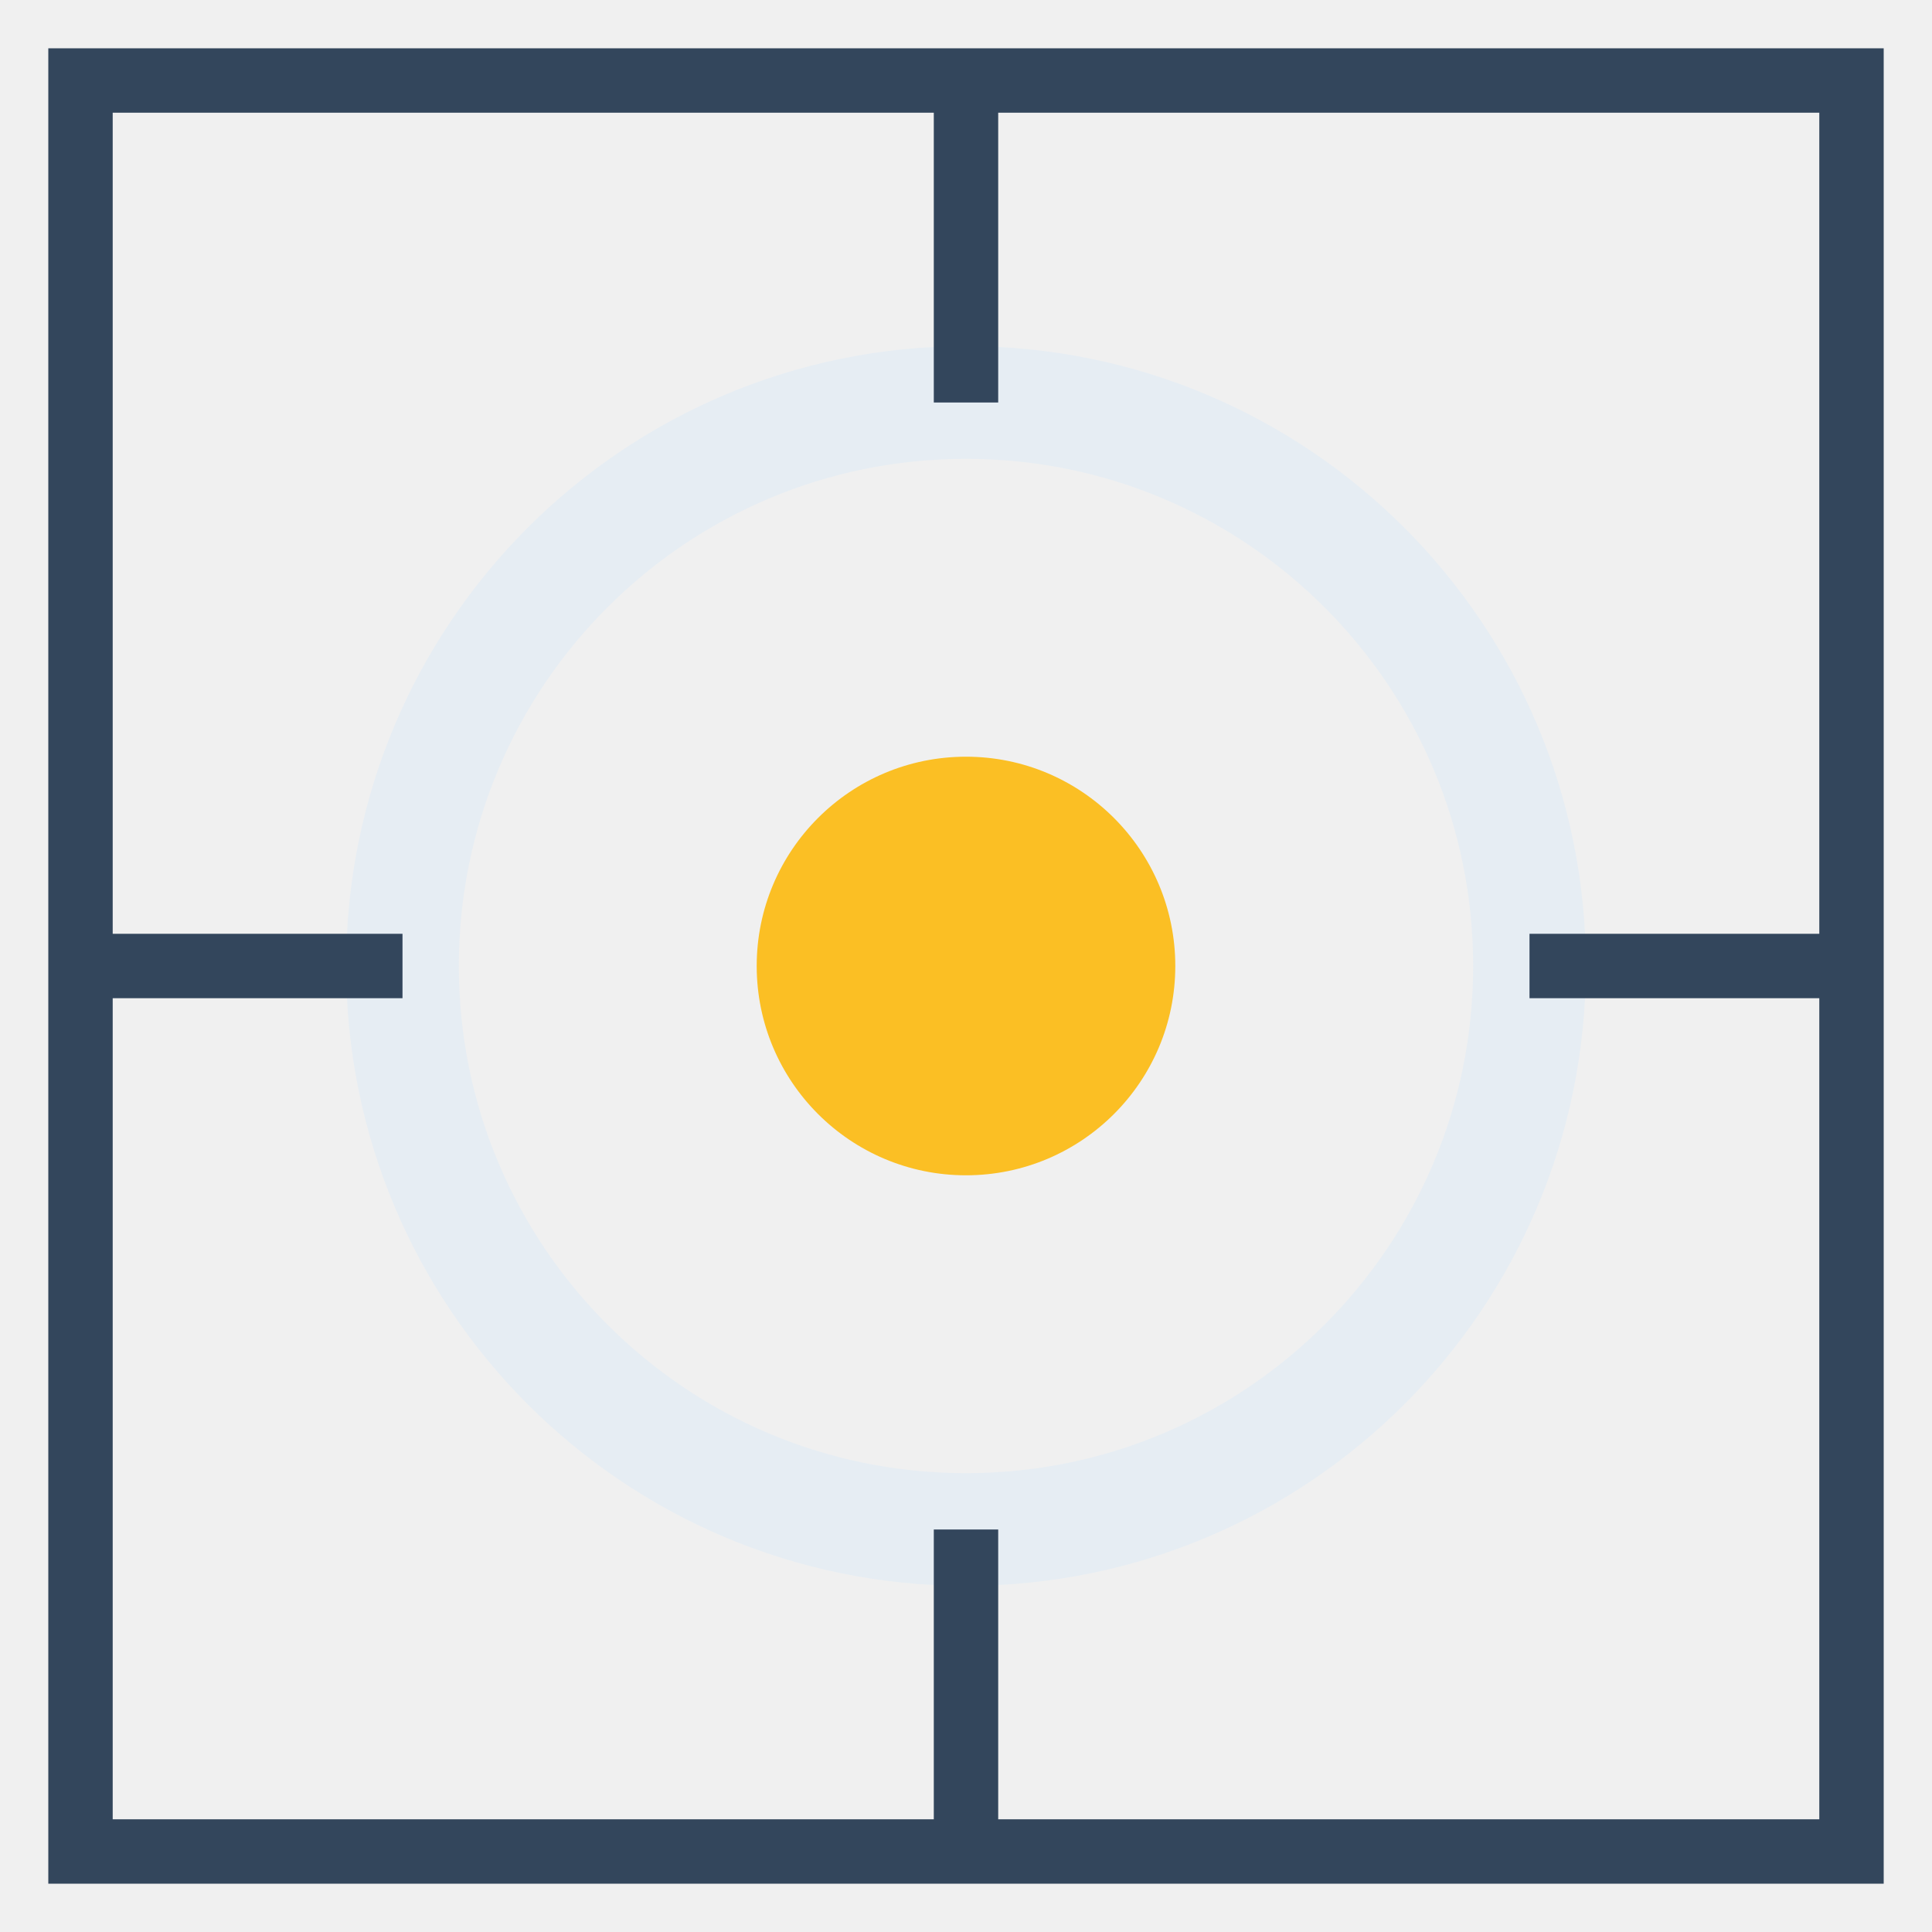
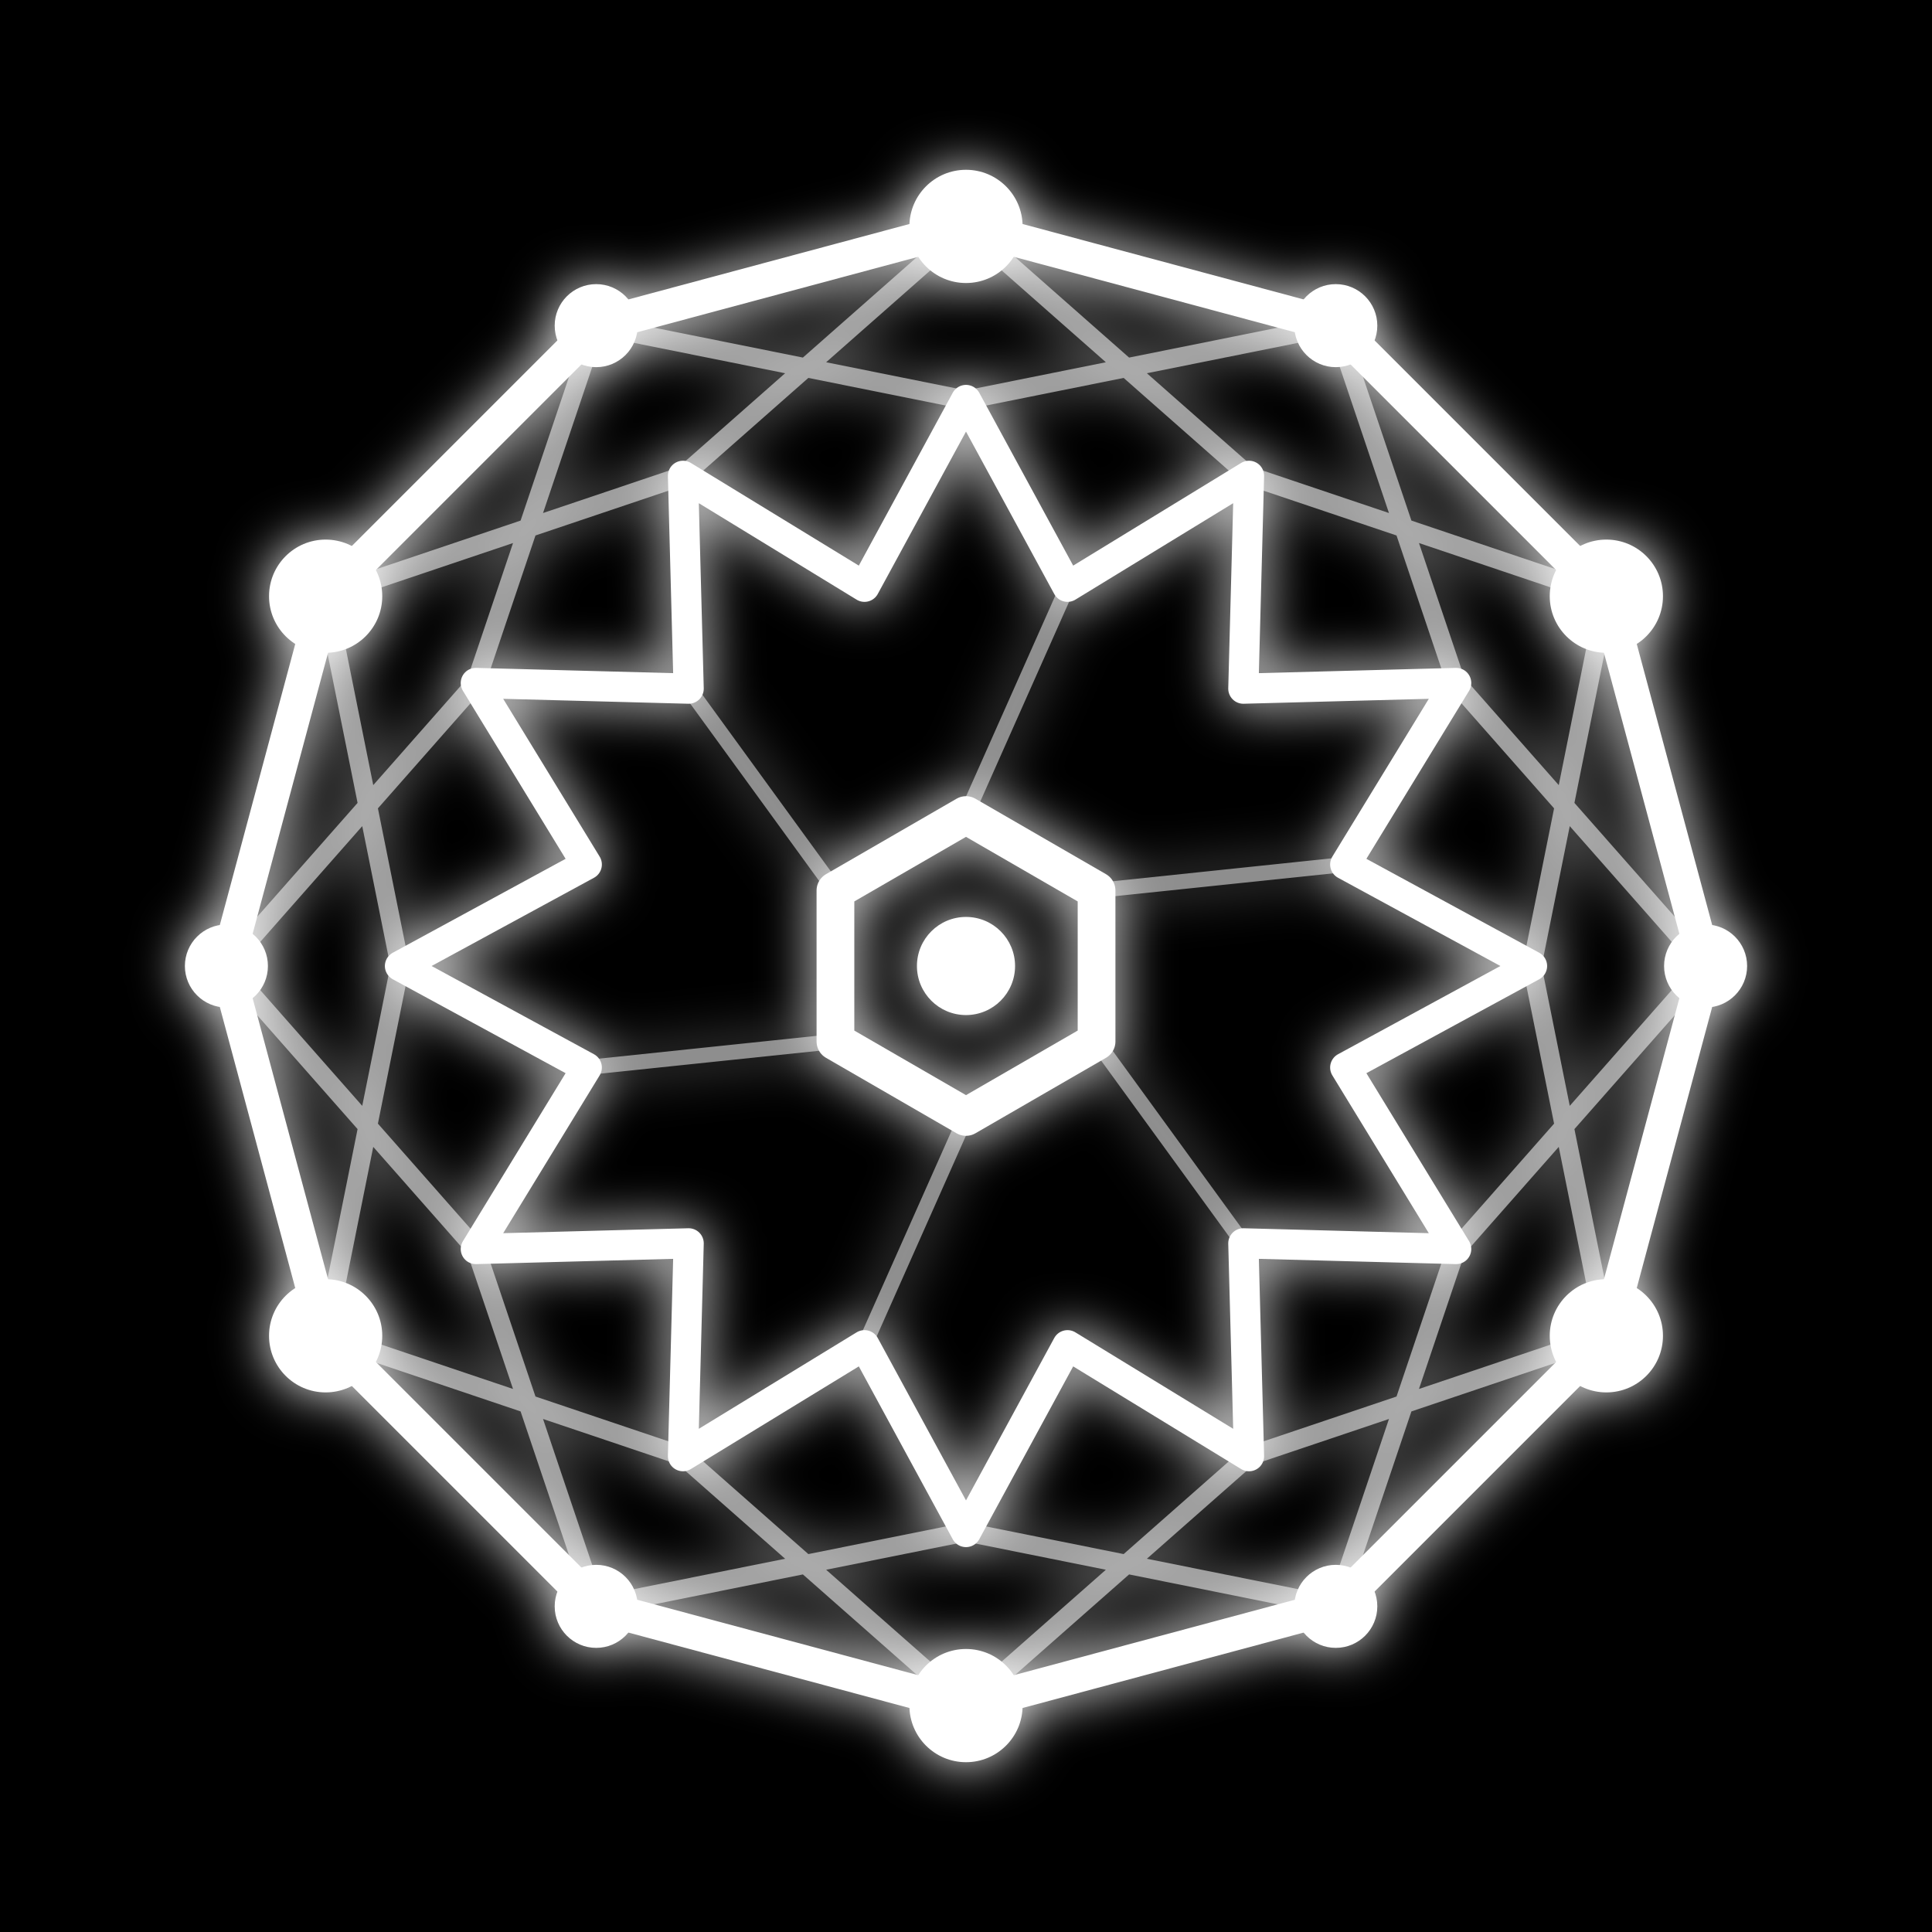
- <svg xmlns="http://www.w3.org/2000/svg" width="512" height="512" viewBox="0 0 24 24" fill="none">
-   <rect x="1" y="1" width="22" height="22" stroke="#33465c" stroke-width="0.8" />
-   <circle cx="12" cy="12" r="7" stroke="#e6edf3" stroke-width="1.4" />
-   <circle cx="12" cy="12" r="2.6" fill="#fbbf24" />
-   <path d="M12 1v4M12 19v4M1 12h4M19 12h4" stroke="#33465c" stroke-width="0.8" />
+ <svg xmlns="http://www.w3.org/2000/svg" width="512" height="512" viewBox="0 0 512 512">
+   <defs>
+     <filter id="glow" x="-20%" y="-20%" width="140%" height="140%">
+       <feGaussianBlur stdDeviation="7" result="b" />
+       <feMerge>
+         <feMergeNode in="b" />
+         <feMergeNode in="SourceGraphic" />
+       </feMerge>
+     </filter>
+   </defs>
+   <rect width="512" height="512" fill="#000" />
+   <g fill="none" stroke="#fff" stroke-linejoin="round" stroke-linecap="round" filter="url(#glow)">
+     <path d="M256.0 60.0L181.0 126.1M256.0 60.0L331.0 126.1M354.0 86.3L256.0 106.0M354.0 86.3L385.9 181.0M425.7 158.0L331.0 126.1M425.7 158.0L406.0 256.0M452.0 256.0L385.9 181.0M452.0 256.0L385.9 331.0M425.7 354.0L406.0 256.0M425.7 354.0L331.0 385.9M354.0 425.7L385.9 331.0M354.0 425.7L256.0 406.0M256.0 452.0L331.0 385.9M256.0 452.0L181.0 385.9M158.0 425.7L256.0 406.0M158.0 425.7L126.1 331.0M86.3 354.0L181.0 385.9M86.3 354.0L106.0 256.0M60.0 256.0L126.1 331.0M60.0 256.0L126.1 181.0M86.3 158.0L106.0 256.0M86.3 158.0L181.0 126.1M158.0 86.3L126.1 181.0M158.0 86.3L256.0 106.0" stroke-width="5" stroke-opacity=".55" />
+     <path d="M282.9 155.5L256.0 216.0M356.5 229.1L290.6 236.0M329.5 329.5L290.6 276.0M229.1 356.5L256.0 296.0M155.5 282.9L221.4 276.0M182.5 182.5L221.4 236.0" stroke-width="4" stroke-opacity=".5" />
+     <polygon points="256.0,60.0 354.0,86.3 425.7,158.0 452.0,256.0 425.7,354.0 354.0,425.7 256.0,452.0 158.0,425.7 86.3,354.0 60.0,256.0 86.3,158.0 158.0,86.3" stroke-width="9" />
+     <polygon points="256.0,106.0 282.9,155.5 331.0,126.1 329.5,182.5 385.9,181.0 356.5,229.1 406.0,256.0 356.5,282.9 385.9,331.0 329.5,329.5 331.0,385.9 282.9,356.5 256.0,406.0 229.1,356.5 181.0,385.9 182.5,329.5 126.1,331.0 155.5,282.9 106.0,256.0 155.5,229.1 126.1,181.0 182.5,182.5 181.0,126.1 229.1,155.5" stroke-width="8" />
+     <polygon points="256.0,216.0 290.6,236.0 290.6,276.0 256.0,296.0 221.4,276.0 221.4,236.0" stroke-width="10" />
+     <g fill="#fff" stroke="none">
+       <circle cx="256.0" cy="60.0" r="15" />
+       <circle cx="354.0" cy="86.3" r="11" />
+       <circle cx="425.7" cy="158.0" r="15" />
+       <circle cx="452.0" cy="256.0" r="11" />
+       <circle cx="425.7" cy="354.0" r="15" />
+       <circle cx="354.0" cy="425.7" r="11" />
+       <circle cx="256.0" cy="452.0" r="15" />
+       <circle cx="158.0" cy="425.7" r="11" />
+       <circle cx="86.3" cy="354.0" r="15" />
+       <circle cx="60.0" cy="256.0" r="11" />
+       <circle cx="86.3" cy="158.0" r="15" />
+       <circle cx="158.0" cy="86.3" r="11" />
+       <circle cx="256" cy="256" r="13" />
+     </g>
+   </g>
</svg>
